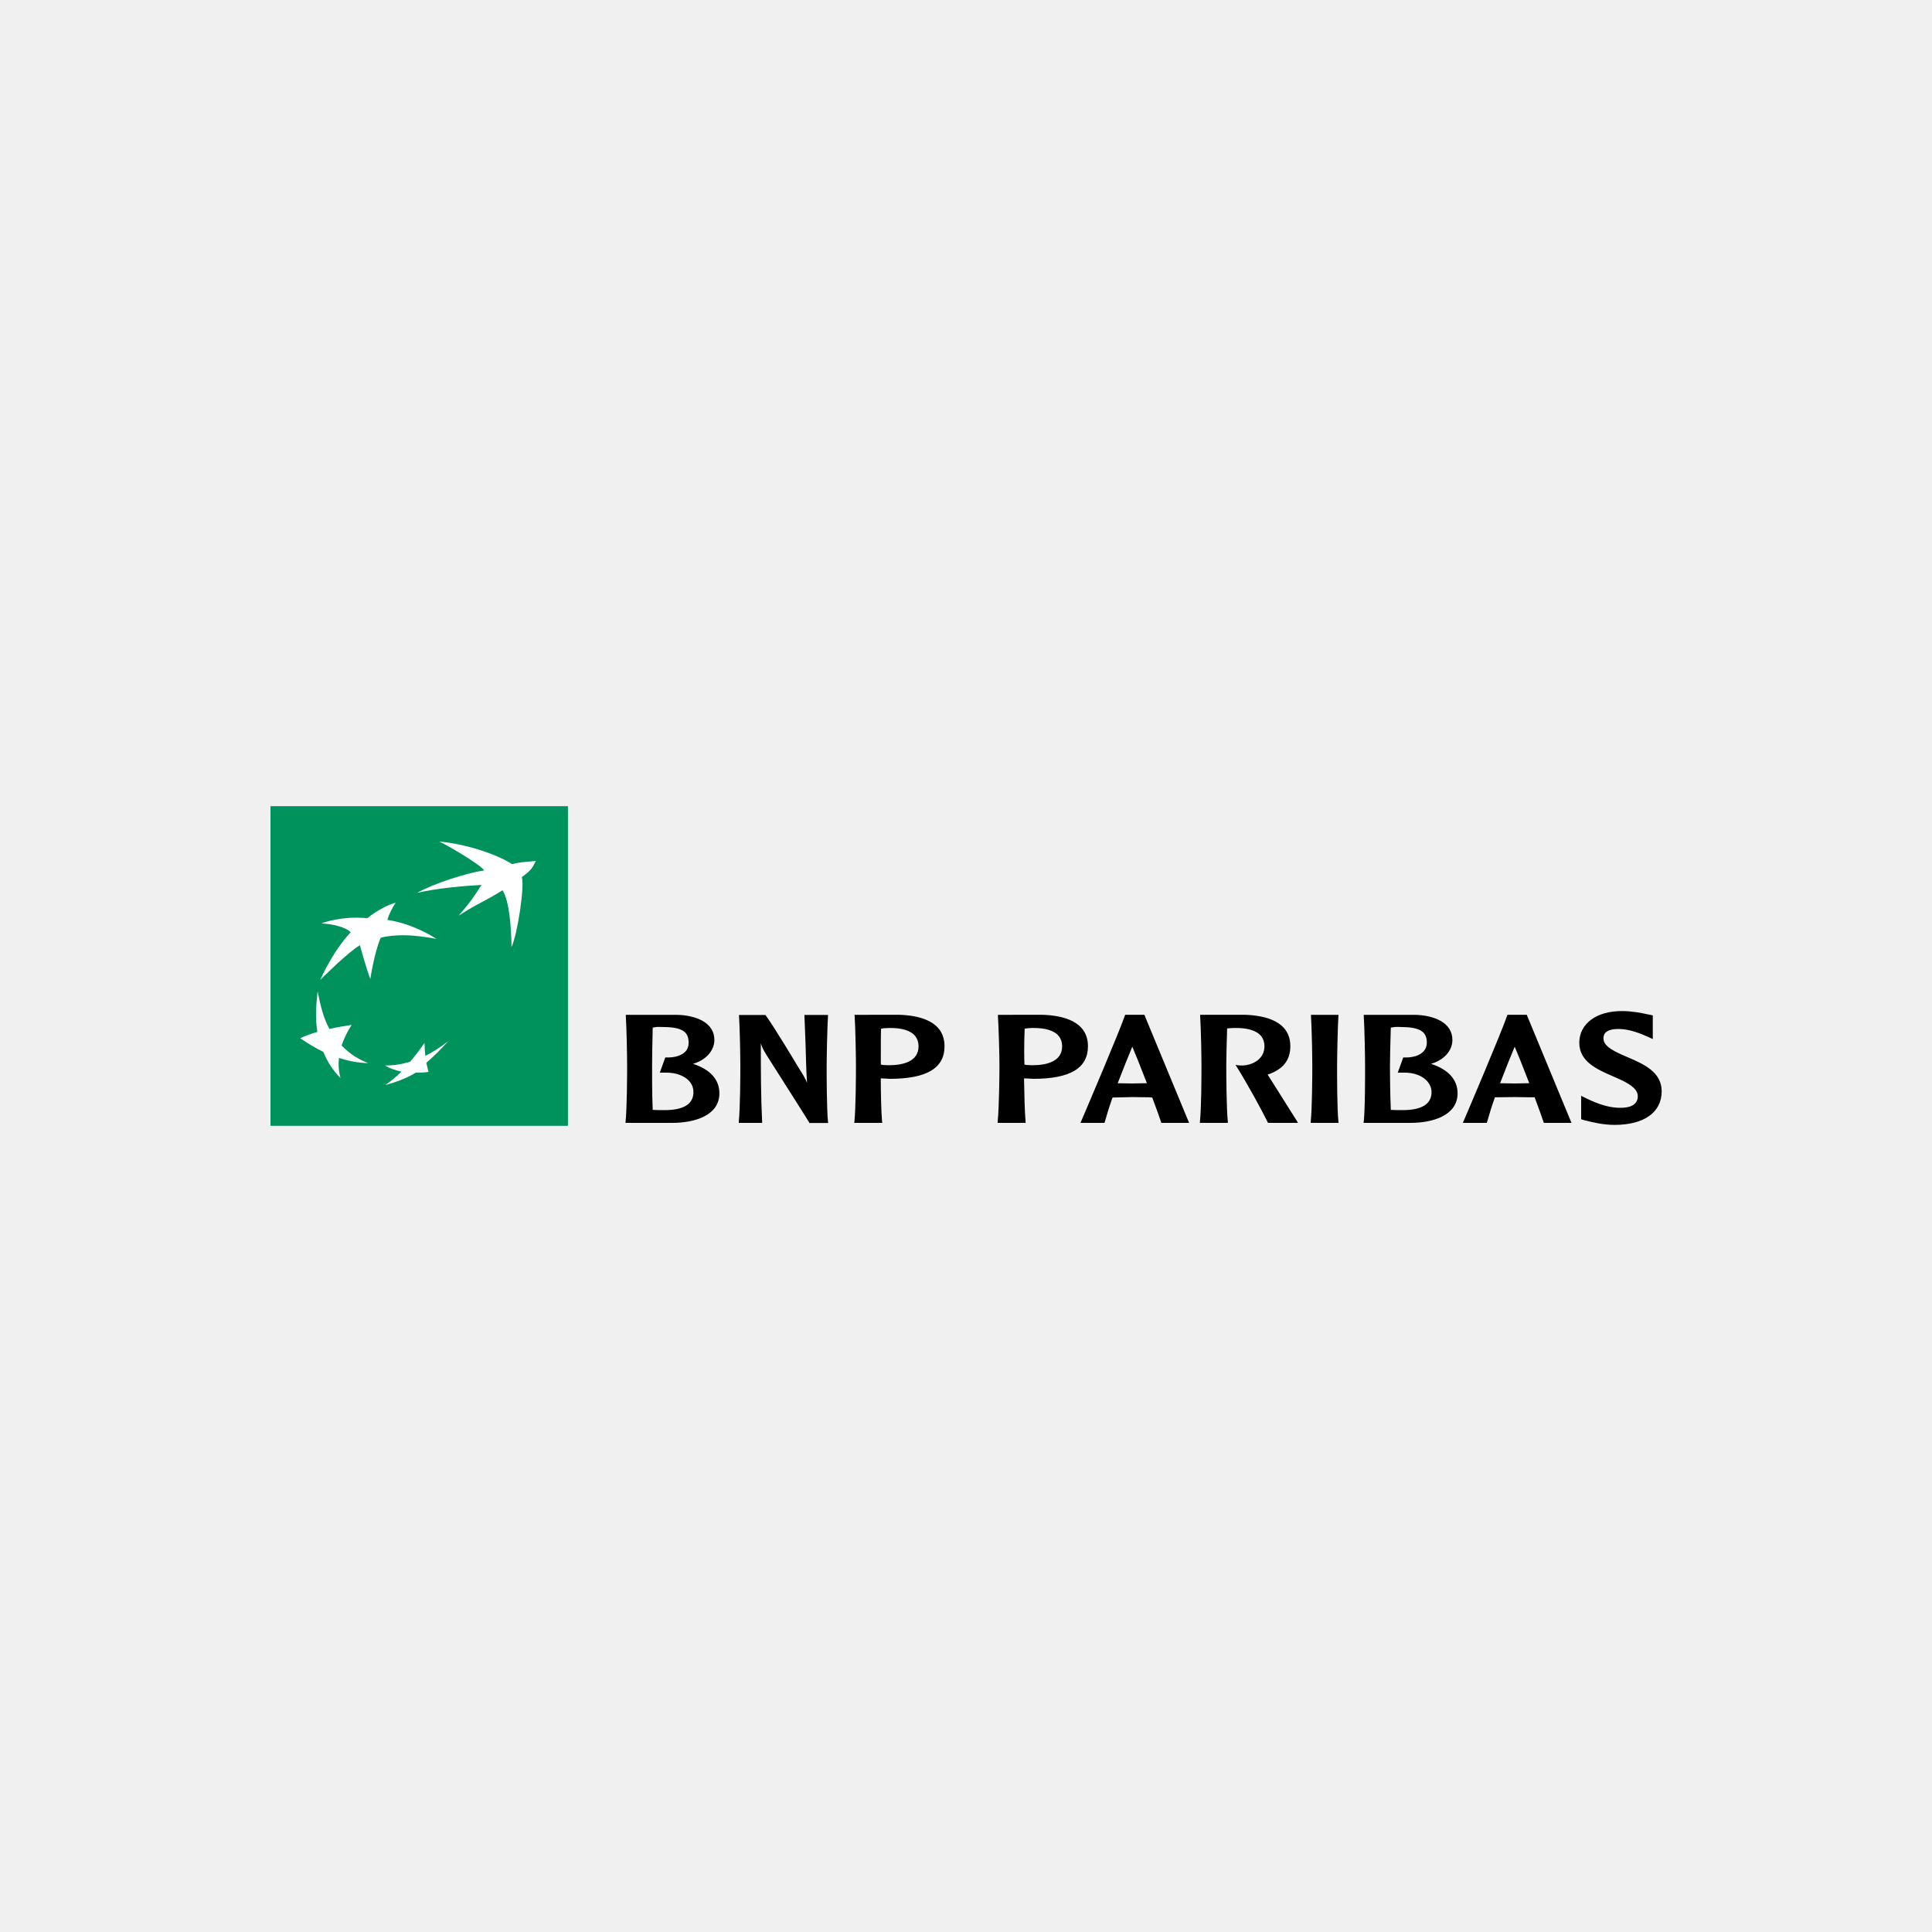
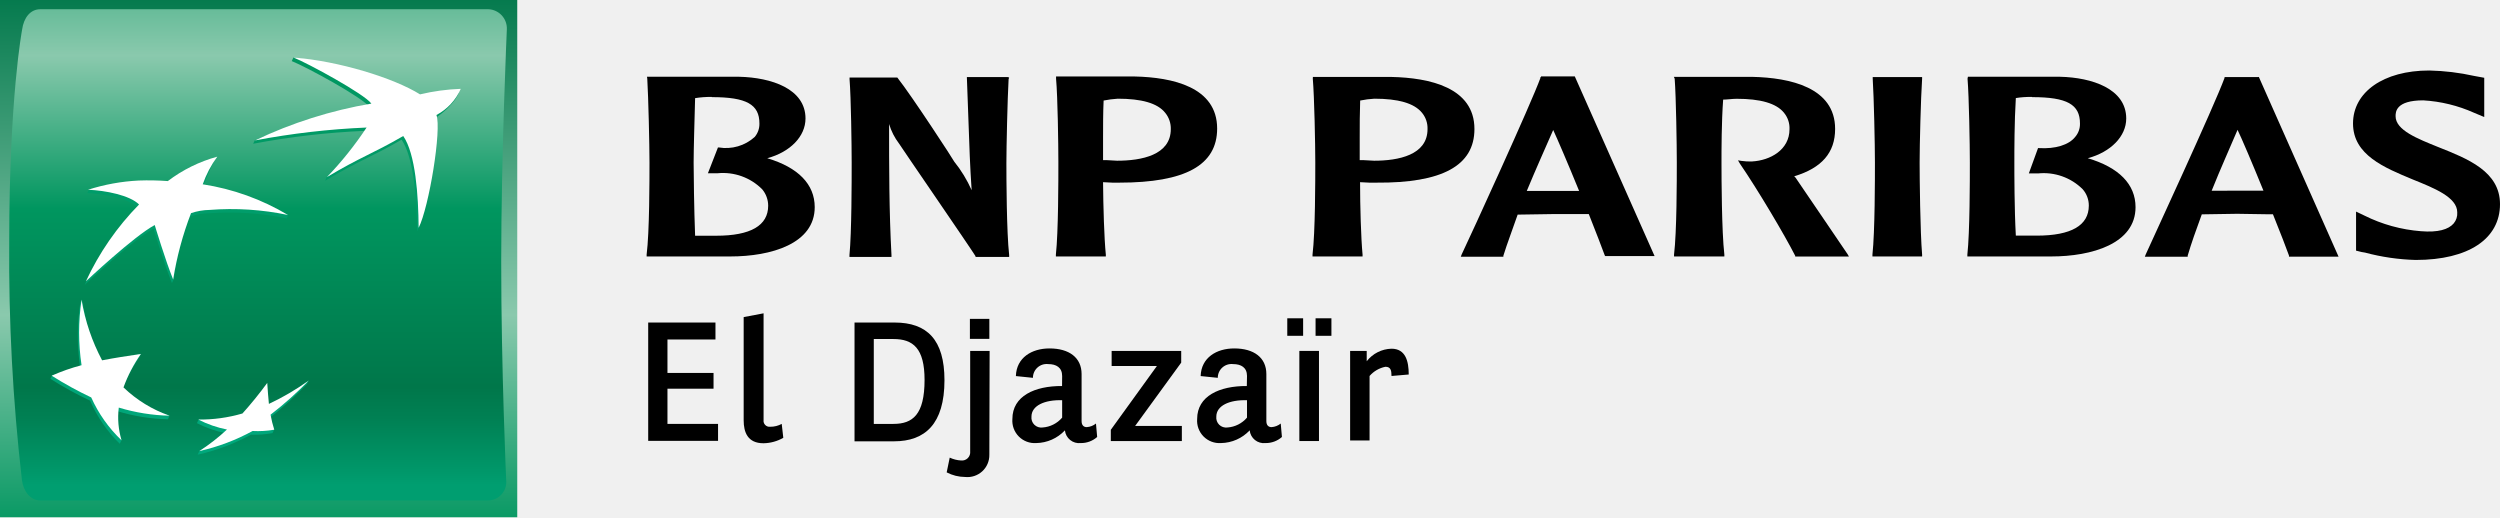
- <svg xmlns="http://www.w3.org/2000/svg" version="1.1" id="Layer_1" x="0px" y="0px" viewBox="0 0 250 250" style="enable-background:new 0 0 250 250;" xml:space="preserve">
-   <style type="text/css">
- 	.st0{fill-rule:evenodd;clip-rule:evenodd;fill:#010000;}
- 	.st1{fill-rule:evenodd;clip-rule:evenodd;fill:#00925C;}
- 	.st2{fill-rule:evenodd;clip-rule:evenodd;fill:#FFFFFF;}
- </style>
-   <g>
-     <path class="st0" d="M209.86,130.83c-3.29,0-5.5,1.64-5.5,4.1c0,2.46,2.31,3.45,4.35,4.34c1.57,0.68,3.22,1.41,3.22,2.58   c0,0.36-0.1,0.63-0.28,0.85c-0.37,0.48-1.15,0.7-2.37,0.64c-1.2-0.06-2.55-0.49-4.06-1.24l-0.62-0.3v3.03l0.4,0.12l0.25,0.06   c0.76,0.2,2.2,0.55,3.67,0.55c3.82,0,6.1-1.62,6.1-4.34c0-2.52-2.35-3.54-4.43-4.43c-1.52-0.65-3.1-1.33-3.1-2.4   c0-0.31-0.02-1.24,1.95-1.24c1.47,0,2.92,0.63,3.7,0.97l0.73,0.33v-3.06l-0.73-0.15C212.37,131.07,211.14,130.83,209.86,130.83   L209.86,130.83L209.86,130.83z M80.98,131.32v0.15c0.1,1.47,0.17,5.17,0.17,6.52c0,1.24-0.02,5.36-0.2,7.16v0.15h6.04   c2.96,0,6.1-0.99,6.1-3.82c0-1.78-1.18-3.1-3.42-3.82c1.64-0.47,2.77-1.68,2.77-3.09c0-2.31-2.48-3.19-4.8-3.25H80.98L80.98,131.32   z M95.63,131.32v0.15c0.1,1.47,0.17,5.13,0.17,6.49c0,1.23-0.02,5.4-0.2,7.19v0.15h3.02v-0.12c-0.17-3.43-0.17-6.87-0.17-10.19   c0.1,0.39,0.27,0.77,0.73,1.52c0.05,0.09,5.26,8.25,5.53,8.74v0.06h2.46l-0.03-0.15c-0.17-1.8-0.17-5.96-0.17-7.19   c0-1.36,0.08-5.02,0.17-6.49v-0.15h-3.05l0.14,3.52c0.06,1.76,0.08,3.54,0.2,5.28c-0.2-0.53-0.36-0.82-1.24-2.21   c-0.02-0.05-3.06-5.12-4.12-6.55l-0.03-0.03H95.63L95.63,131.32z M110.56,131.32l0.03,0.12c0.1,1.48,0.17,5.16,0.17,6.52   c0,1.23-0.02,5.39-0.2,7.19l-0.03,0.15h3.64l-0.03-0.15c-0.12-1.28-0.16-3.72-0.17-5.61c0.15,0.01,0.65,0.03,0.65,0.03l0.51,0.03   c4.78,0,7.09-1.38,7.09-4.22c0-3.24-3.23-4-5.96-4.07L110.56,131.32L110.56,131.32L110.56,131.32z M129.13,131.32v0.12   c0.1,1.48,0.2,5.16,0.2,6.52c0,1.23-0.05,5.39-0.23,7.19v0.15h3.61v-0.15c-0.12-1.28-0.17-3.72-0.2-5.61   c0.16,0.01,0.68,0.03,0.68,0.03l0.51,0.03c4.78,0,7.08-1.38,7.08-4.22c0-3.24-3.26-4-5.98-4.07L129.13,131.32L129.13,131.32   L129.13,131.32z M145.59,131.32l-0.03,0.09c-0.67,1.99-5,12.15-5.67,13.71l-0.08,0.18h3.1l0.03-0.06c0.27-0.95,0.6-2.04,1.02-3.22   l2.57-0.06l2.12,0.03c0,0,0.36,0.03,0.45,0.03c0.56,1.51,0.98,2.65,1.16,3.22l0.03,0.06h3.58l-5.79-13.99H145.59L145.59,131.32z    M155.3,131.32v0.15c0.1,1.47,0.17,5.13,0.17,6.49c0,1.23-0.01,5.4-0.2,7.19v0.15h3.61v-0.15c-0.18-1.8-0.2-5.96-0.2-7.19   c0-0.98,0.05-3.15,0.11-4.88c0.29-0.04,0.69-0.05,0.96-0.06c1.69-0.03,2.9,0.34,3.47,1.09c0.26,0.34,0.4,0.78,0.4,1.27   c0,1.61-1.43,2.41-2.74,2.49c-0.43,0.02-0.76-0.03-0.76-0.03l-0.25-0.06l0.17,0.27c1.26,2.02,3.2,5.52,4.01,7.19l0.03,0.06h3.87   l-0.11-0.21c-0.14-0.22-2.68-4.24-3.75-5.95c0,0-0.03-0.04-0.06-0.09c1.96-0.64,2.94-1.84,2.94-3.67c0-3.24-3.26-4-5.98-4.07H155.3   L155.3,131.32z M169.64,131.32v0.12c0.1,1.48,0.17,5.17,0.17,6.52c0,1.23-0.02,5.39-0.2,7.19v0.15h3.61l-0.03-0.15   c-0.18-1.8-0.17-5.96-0.17-7.19c0-1.36,0.08-5.05,0.17-6.52v-0.12H169.64L169.64,131.32z M176.47,131.32v0.15   c0.1,1.47,0.17,5.17,0.17,6.52c0,1.24,0.01,5.36-0.17,7.16l-0.03,0.15h6.07c2.95,0,6.1-0.99,6.1-3.82c0-1.78-1.2-3.1-3.44-3.82   c1.65-0.47,2.77-1.68,2.77-3.09c0-2.31-2.48-3.19-4.8-3.25H176.47L176.47,131.32z M195.07,131.32l-0.03,0.06   c-0.71,2.11-5.29,12.86-5.67,13.74l-0.08,0.18l3.1,0l0.03-0.09c0.27-0.95,0.6-2.04,1.02-3.22c0.1,0,2.57-0.03,2.57-0.03l2.12,0.03   c0,0,0.36,0,0.45,0c0.56,1.5,0.98,2.65,1.16,3.22l0.03,0.09h3.58l-5.79-13.99H195.07L195.07,131.32L195.07,131.32z M84.99,132.89   c0.21-0.02,0.46,0,0.68,0c2.52,0.01,3.44,0.55,3.44,2.03c0,0.4-0.1,0.74-0.31,1.03c-0.49,0.62-1.47,0.94-2.65,0.88h-0.06   l-0.71,1.97h0.71c1.39-0.04,2.6,0.43,3.22,1.24c0.29,0.38,0.42,0.81,0.42,1.27c0,1.56-1.27,2.34-3.75,2.34c-0.42,0-1.1,0-1.52-0.03   c-0.09-2.05-0.08-4.82-0.08-5.64c0-0.98,0.03-3.15,0.08-5.01C84.59,132.96,84.78,132.91,84.99,132.89L84.99,132.89L84.99,132.89z    M180.51,132.89c0.21-0.02,0.43,0,0.65,0c2.53,0.01,3.47,0.55,3.47,2.03c0,0.4-0.11,0.74-0.34,1.03c-0.49,0.62-1.46,0.94-2.65,0.88   h-0.06l-0.71,1.97h0.73c1.39-0.04,2.57,0.43,3.19,1.24c0.29,0.38,0.45,0.81,0.45,1.27c0,1.56-1.27,2.34-3.75,2.34   c-0.43,0-1.1,0-1.52-0.03c-0.09-2.05-0.11-4.82-0.11-5.64c0-0.98,0.05-3.15,0.11-5.01C180.11,132.96,180.3,132.91,180.51,132.89   L180.51,132.89L180.51,132.89z M115.02,133.02c1.69-0.03,2.87,0.34,3.44,1.09c0.26,0.35,0.4,0.78,0.4,1.27   c0,2.03-2.09,2.46-3.87,2.46l-0.73-0.03c0,0-0.17-0.04-0.28-0.06c-0.01-0.47,0-1.06,0-1.76c0-0.89-0.01-1.91,0.03-2.88   C114.22,133.06,114.63,133.03,115.02,133.02L115.02,133.02L115.02,133.02z M133.57,133.02c1.69-0.03,2.9,0.34,3.47,1.09   c0.26,0.35,0.4,0.78,0.4,1.27c0,2.03-2.09,2.46-3.87,2.46l-0.73-0.03c0,0-0.18-0.04-0.28-0.06c-0.01-0.47-0.03-1.06-0.03-1.76   c0-0.89,0.02-1.91,0.06-2.88C132.8,133.06,133.18,133.03,133.57,133.02L133.57,133.02L133.57,133.02z M146.52,135.44   c0.29,0.66,1.04,2.53,1.89,4.73c-0.12,0-0.28,0-0.28,0l-1.61,0.03c0,0-1.63-0.02-1.89-0.03   C145.31,138.4,145.95,136.8,146.52,135.44L146.52,135.44z M196,135.44c0.29,0.66,1.04,2.53,1.89,4.73c-0.14,0-0.28,0-0.28,0   l-1.61,0.03c0,0-1.63-0.03-1.89-0.03C194.79,138.4,195.43,136.8,196,135.44L196,135.44L196,135.44z" />
-     <polygon class="st1" points="35,145.68 73.49,145.68 73.49,104.32 35,104.32 35,145.68  " />
-     <path class="st2" d="M56.85,108.9c1.05,0.47,5.28,2.96,5.81,3.73c-2.25,0.32-6.53,1.69-8.69,2.91c2.48-0.59,5.94-0.9,8.33-1.03   c-0.93,1.47-1.43,2.22-2.94,3.97c2.57-1.66,3.29-1.78,5.67-3.28c0.89,1.43,1.12,4.73,1.16,7.34c0.78-1.66,1.72-7.91,1.33-9.04   c1.43-1.01,1.43-1.41,1.81-2.09c-1.45,0.14-2.26,0.16-3.05,0.42C64.29,110.53,60.19,109.18,56.85,108.9L56.85,108.9L56.85,108.9z    M51.2,116.82c-0.64,0.1-2.46,0.98-3.67,2c0,0-0.8-0.11-2.15-0.06c-1.34,0.06-3.1,0.43-3.78,0.73c1.31,0.07,3.09,0.42,3.78,1.15   c0,0-2,1.94-3.95,6.16c0,0,3.59-3.59,5.14-4.49c0,0,0.79,2.92,1.35,4.37c0,0,0.5-3.37,1.33-5.31c0,0,0.23-0.15,1.38-0.27   c1.14-0.11,2.75-0.19,5.84,0.39c0,0-2.84-1.94-6.35-2.46C50.26,118.51,50.76,117.4,51.2,116.82L51.2,116.82L51.2,116.82z    M41.1,128.28c-0.23,2.08-0.3,3.59-0.03,5.25c-0.88,0.26-1.51,0.47-2.23,0.82c1.02,0.67,1.85,1.2,2.99,1.76   c0.6,1.4,1.21,2.33,2.23,3.4c-0.24-0.91-0.29-1.65-0.2-2.61c1.28,0.4,2.34,0.62,3.78,0.67c-1.38-0.55-2.36-1.19-3.44-2.28   c0.33-0.95,0.7-1.72,1.3-2.67c-1.11,0.17-1.92,0.31-2.88,0.52C41.84,131.67,41.49,130.24,41.1,128.28L41.1,128.28L41.1,128.28z    M57.98,134.75c-0.97,0.73-1.82,1.31-2.94,1.88c-0.06-0.56-0.09-1.04-0.11-1.67c-0.63,0.9-1.16,1.6-1.86,2.43   c-1.19,0.35-2.12,0.48-3.27,0.49c0.7,0.39,1.41,0.63,2.15,0.79c-0.73,0.72-1.38,1.24-2.09,1.73c1.21-0.31,2.78-0.87,3.95-1.61   c0.61,0.02,1.22-0.01,1.64-0.09c-0.1-0.39-0.18-0.68-0.28-1.18C56.27,136.58,57.06,135.75,57.98,134.75L57.98,134.75L57.98,134.75z   " />
-   </g>
+ <svg xmlns="http://www.w3.org/2000/svg" xmlns:xlink="http://www.w3.org/1999/xlink" id="Calque_1" data-name="Calque 1" viewBox="0 0 271.29 56.13" version="1.1" width="271.29" height="56.13">
+   <defs id="defs11591">
+     <style id="style11559">.cls-1{fill:url(#linear-gradient);}.cls-2{fill:url(#linear-gradient-2);}.cls-3{fill:url(#linear-gradient-3);}.cls-4{fill:url(#linear-gradient-4);}.cls-5{fill:url(#linear-gradient-5);}.cls-6{fill:url(#linear-gradient-6);}.cls-7{fill:#fff;}</style>
+     <linearGradient id="linear-gradient" x1="28.06" y1="-1.38" x2="28.06" y2="57.87" gradientUnits="userSpaceOnUse">
+       <stop offset="0" stop-color="#00774a" id="stop11561" />
+       <stop offset="0.6" stop-color="#8ac9ad" id="stop11563" />
+       <stop offset="1" stop-color="#00965f" id="stop11565" />
+     </linearGradient>
+     <linearGradient id="linear-gradient-2" x1="27.97" y1="-13.94" x2="27.97" y2="52.64" gradientUnits="userSpaceOnUse">
+       <stop offset="0" stop-color="#00965f" id="stop11568" />
+       <stop offset="0.3" stop-color="#8ac9ad" id="stop11570" />
+       <stop offset="0.55" stop-color="#00965f" id="stop11572" />
+       <stop offset="0.84" stop-color="#00774a" id="stop11574" />
+       <stop offset="0.89" stop-color="#008053" id="stop11576" />
+       <stop offset="0.98" stop-color="#00986a" id="stop11578" />
+       <stop offset="1" stop-color="#009e70" id="stop11580" />
+     </linearGradient>
+     <linearGradient id="linear-gradient-3" x1="38.64" y1="48.96" x2="38.64" y2="5.88" gradientUnits="userSpaceOnUse">
+       <stop offset="0" stop-color="#00a87c" id="stop11583" />
+       <stop offset="1" stop-color="#00965f" id="stop11585" />
+     </linearGradient>
+     <linearGradient id="linear-gradient-4" x1="11.91" y1="48.96" x2="11.91" y2="5.86" xlink:href="#linear-gradient-3" />
+     <linearGradient id="linear-gradient-5" x1="20.23" y1="48.95" x2="20.23" y2="5.88" xlink:href="#linear-gradient-3" />
+     <linearGradient id="linear-gradient-6" x1="27.43" y1="48.96" x2="27.43" y2="5.87" xlink:href="#linear-gradient-3" />
+     <linearGradient xlink:href="#linear-gradient-3" id="linearGradient11889" gradientUnits="userSpaceOnUse" x1="38.64" y1="48.96" x2="38.64" y2="5.88" />
+   </defs>
+   <rect class="cls-1" width="56.13" height="56.13" id="rect11595" x="0" y="0" style="fill:url(#linear-gradient)" />
+   <path class="cls-2" d="m 54.39,28.39 c 0,11.72 0.54,23.71 0.54,23.71 a 2,2 0 0 1 -2,2.21 H 4.38 c -1.09,0 -1.84,-1 -2,-2.21 A 211,211 0 0 1 1,26.21 C 1,10.56 2.4,3.21 2.4,3.21 2.58,1.91 3.3,1 4.38,1 H 53 a 2.09,2.09 0 0 1 2,2.21 c 0,0 -0.61,13.46 -0.61,25.18 z" id="path11597" style="fill:url(#linear-gradient-2)" />
+   <path class="cls-3" d="m 43.58,15.16 c -3.47,2 -4.53,2.2 -8.3,4.46 l 0.18,-0.42 a 38.64,38.64 0 0 0 4.14,-5 84.71,84.71 0 0 0 -12.13,1.4 v 0 l 0.19,-0.39 a 51.57,51.57 0 0 1 12.45,-3.58 c -0.76,-1.06 -6.91,-4.39 -8.45,-5 v 0 L 31.84,6.24 A 40.33,40.33 0 0 1 45.39,10.6 21.53,21.53 0 0 1 49.81,10 c 0,0 -0.31,1.27 -2.61,2.85 v 0 c 0.57,1.53 -0.8,10 -1.93,12.24 v 0 C 45.21,21.56 44.9,17.1 43.58,15.16 Z" id="path11599" style="fill:url(#linearGradient11889)" />
+   <path class="cls-4" d="m 18.22,45.5 0.18,-0.39 c -1.84,-0.72 -3.69,-1.28 -5.18,-2.69 v 0 A 15.23,15.23 0 0 1 15.1,38.8 v 0 l 0.18,-0.4 c -1.58,0.24 -3,0.82 -4.39,1.09 v 0 c -1.08,-1.9 -1.5,-4.5 -2,-7 l -0.18,0.39 v 0 a 23.75,23.75 0 0 0 0,7.09 v 0 a 26.35,26.35 0 0 0 -3.06,0.75 l -0.18,0.39 v 0 a 39.19,39.19 0 0 0 4.31,2.37 v 0 A 14.71,14.71 0 0 0 13,48.16 v 0 l 0.18,-0.39 A 8.4,8.4 0 0 1 12.7,44.61 v 0 a 20.59,20.59 0 0 0 5.52,0.89 z" id="path11601" style="fill:url(#linear-gradient-4)" />
+   <path class="cls-5" d="M 23.34,17.31 A 20.11,20.11 0 0 0 22,20.37 h -0.14 a 30.83,30.83 0 0 1 9.43,2.94 l -0.18,0.39 v 0 a 30.31,30.31 0 0 0 -8.52,-0.55 v 0 a 6.13,6.13 0 0 0 -2,0.37 v 0 a 32.55,32.55 0 0 0 -1.75,6.81 l -0.18,0.39 v 0 c -0.82,-2 -2,-5.91 -2,-5.91 v 0 c -2.26,1.21 -7.47,6.1 -7.47,6.1 v 0 A 30.13,30.13 0 0 1 15,22.56 v 0 c -1,-1 -3.62,-1.52 -5.53,-1.6 v 0 L 9.65,20.57 A 29.53,29.53 0 0 1 14.93,20 v 0 a 28,28 0 0 1 3.15,0.05 v 0 a 15.66,15.66 0 0 1 5.26,-2.74 z" id="path11603" style="fill:url(#linear-gradient-5)" />
+   <path class="cls-6" d="m 28.84,41.94 c -0.91,1.23 -1.68,2.2 -2.68,3.32 v 0 a 20.22,20.22 0 0 1 -4.61,0.27 l -0.18,0.39 v 0 A 11.83,11.83 0 0 0 24.48,47 v 0 a 23.7,23.7 0 0 1 -2.85,1.95 l -0.18,0.39 v 0 a 22.26,22.26 0 0 0 5.78,-2.17 v 0 A 10.26,10.26 0 0 0 29.57,47 v 0 l 0.18,-0.39 c -0.11,-0.4 -0.46,-0.64 -0.57,-1.19 v 0 a 40.69,40.69 0 0 0 4.13,-3.75 v 0 L 33.5,41.28 A 35.11,35.11 0 0 1 29,44.22 v 0 C 28.93,43.45 28.88,42.8 28.84,41.94 Z" id="path11605" style="fill:url(#linear-gradient-6)" />
+   <path class="cls-7" d="m 43.76,14.76 c -3.46,2 -4.52,2.21 -8.29,4.46 a 38.45,38.45 0 0 0 4.31,-5.38 83.55,83.55 0 0 0 -12.12,1.4 v 0 a 48.24,48.24 0 0 1 12.64,-4 c -0.76,-1.05 -6.92,-4.39 -8.45,-5 v 0 c 4.88,0.38 10.84,2.2 13.73,4 A 22.59,22.59 0 0 1 50,9.64 v 0 a 5.85,5.85 0 0 1 -2.64,2.84 v 0 c 0.58,1.54 -0.8,10 -1.93,12.24 v 0 C 45.4,21.17 45.09,16.7 43.76,14.76 Z" id="path11607" />
+   <path class="cls-7" d="m 18.4,45.11 a 13.77,13.77 0 0 1 -5,-3.07 v 0 a 15.56,15.56 0 0 1 1.89,-3.63 v 0 c -1.62,0.24 -2.81,0.42 -4.21,0.69 v 0 A 21.58,21.58 0 0 1 8.85,32.53 v 0 a 23.83,23.83 0 0 0 0,7.1 v 0 a 20.88,20.88 0 0 0 -3.24,1.14 v 0 a 40.36,40.36 0 0 0 4.29,2.36 v 0 a 14.71,14.71 0 0 0 3.29,4.65 v 0 a 8.64,8.64 0 0 1 -0.3,-3.55 v 0 a 20.57,20.57 0 0 0 5.51,0.88 z" id="path11609" />
+   <path class="cls-7" d="m 23.58,17 v 0 A 11.5,11.5 0 0 0 22,20 v 0 a 25.53,25.53 0 0 1 9.25,3.33 v 0 a 30,30 0 0 0 -8.52,-0.55 v 0 a 6.51,6.51 0 0 0 -2,0.35 v 0 a 35.52,35.52 0 0 0 -1.94,7.2 v 0 c -0.82,-2 -2,-5.91 -2,-5.91 v 0 c -2.26,1.21 -7.47,6.11 -7.47,6.11 v 0 a 29.75,29.75 0 0 1 5.77,-8.34 v 0 c -1,-1 -3.62,-1.52 -5.54,-1.6 v 0 a 21.58,21.58 0 0 1 5.51,-1 v 0 a 28.75,28.75 0 0 1 3.15,0.06 v 0 A 15.77,15.77 0 0 1 23.58,17 Z" id="path11611" />
+   <path class="cls-7" d="m 29,41.55 a 42.16,42.16 0 0 1 -2.69,3.32 v 0 a 16.5,16.5 0 0 1 -4.79,0.66 v 0 a 11.92,11.92 0 0 0 3.11,1.08 v 0 a 21.65,21.65 0 0 1 -3,2.34 v 0 a 22.22,22.22 0 0 0 5.78,-2.18 v 0 a 10.57,10.57 0 0 0 2.35,-0.14 v 0 A 13.25,13.25 0 0 1 29.36,45 v 0 a 39.36,39.36 0 0 0 4.14,-3.7 v 0 a 27.91,27.91 0 0 1 -4.32,2.53 v 0 C 29.1,43.06 29.06,42.41 29,41.55 Z" id="path11613" />
+   <path d="m 70.24,8.54 c 0.12,2 0.24,7.2 0.24,9.09 0,1.89 0,7.54 -0.31,10 v 0.2 h 9.07 c 4.46,0 9.17,-1.39 9.17,-5.35 0,-2.48 -1.79,-4.31 -5.15,-5.31 2.49,-0.67 4.15,-2.37 4.15,-4.31 0,-3.23 -3.71,-4.45 -7.2,-4.53 h -10 z m 7,2 c 3.78,0 5.17,0.8 5.17,2.86 A 2.19,2.19 0 0 1 81.9,14.86 4.66,4.66 0 0 1 78,16 h -0.09 l -1.09,2.8 h 1.06 a 6,6 0 0 1 4.83,1.74 2.78,2.78 0 0 1 0.65,1.78 c 0,2.15 -1.89,3.26 -5.64,3.26 -0.63,0 -1.65,0 -2.29,0 -0.11,-2.87 -0.16,-6.76 -0.16,-7.93 0,-1.36 0.09,-4.38 0.16,-7 a 10.25,10.25 0 0 1 1.82,-0.13 z" id="path11615" />
+   <path d="m 109.33,8.36 h -4.41 l 0.18,4.92 c 0.08,2.43 0.17,4.93 0.34,7.36 v 0 a 14.15,14.15 0 0 0 -1.89,-3.1 c 0,-0.07 -4.59,-7.12 -6.18,-9.13 v 0 h -5.18 v 0.18 c 0.16,2 0.23,7.2 0.23,9.09 0,1.89 0,7.54 -0.24,10 v 0.2 h 4.56 v -0.2 C 96.48,22.92 96.48,18.12 96.48,13.46 v 0 a 6.67,6.67 0 0 0 1.08,2.12 c 0.06,0.13 7.92,11.57 8.3,12.22 v 0.08 h 3.65 v -0.2 c -0.28,-2.5 -0.3,-8.31 -0.3,-10 0,-1.69 0.12,-7 0.24,-9.09 l 0.06,-0.18 z" id="path11617" />
+   <path d="m 114.6,8.54 c 0.18,2 0.25,7.2 0.25,9.09 0,1.89 0,7.54 -0.27,10 v 0.2 H 120 v -0.2 c -0.18,-1.8 -0.28,-5.24 -0.3,-7.86 l 1,0.05 h 0.77 c 7.14,0 10.61,-1.89 10.61,-5.87 0,-4.52 -4.87,-5.56 -8.94,-5.65 h -8.54 z m 6.69,2.17 c 2.55,0 4.32,0.47 5.16,1.54 a 2.68,2.68 0 0 1 0.6,1.76 c 0,2.82 -3.18,3.43 -5.83,3.43 l -1.08,-0.06 h -0.44 c 0,-0.65 0,-1.51 0,-2.47 0,-1.23 0,-2.68 0.06,-4 a 11.48,11.48 0 0 1 1.54,-0.2 z" id="path11619" />
+   <path d="m 142.46,8.54 c 0.17,2 0.27,7.2 0.27,9.09 0,1.89 0,7.54 -0.3,10 v 0.2 h 5.43 v -0.2 c -0.17,-1.8 -0.27,-5.24 -0.27,-7.86 l 1,0.05 h 0.79 C 156.46,19.87 160,18 160,14 160,9.48 155.1,8.44 151,8.35 h -8.53 z m 6.68,2.17 c 2.55,0 4.32,0.47 5.18,1.54 a 2.64,2.64 0 0 1 0.59,1.76 c 0,2.82 -3.17,3.43 -5.79,3.43 L 148,17.38 h -0.45 c 0,-0.65 0,-1.52 0,-2.47 0,-1.24 0,-2.68 0.05,-4 a 10.79,10.79 0 0 1 1.54,-0.2 z" id="path11621" />
+   <path d="m 167.23,8.36 h -0.07 v 0.1 c -1,2.77 -7.52,17 -8.55,19.16 l -0.09,0.24 h 4.62 v -0.11 c 0.41,-1.34 1,-2.85 1.55,-4.46 l 3.86,-0.06 h 3.19 0.67 c 0.82,2.1 1.45,3.68 1.73,4.48 l 0.05,0.08 h 5.36 l -8.66,-19.5 h -3.67 z m 1.32,5.75 c 0.43,0.93 1.55,3.52 2.81,6.61 h -0.44 -2.37 -2.87 c 1.03,-2.48 2.04,-4.72 2.87,-6.62 z" id="path11623" />
+   <path d="m 181.73,8.54 c 0.15,2 0.23,7.2 0.23,9.09 0,1.89 0,7.54 -0.3,10 v 0.2 h 5.46 v -0.2 c -0.29,-2.52 -0.31,-8.31 -0.31,-10 0,-1.36 0,-4.38 0.18,-6.82 0.41,0 1,-0.09 1.47,-0.09 2.53,0 4.31,0.47 5.15,1.54 a 2.62,2.62 0 0 1 0.58,1.76 c 0,2.25 -2.1,3.39 -4.06,3.5 a 6,6 0 0 1 -1.15,-0.06 l -0.38,-0.06 0.21,0.36 c 1.94,2.83 4.84,7.72 6,10 v 0.08 h 5.83 l -0.15,-0.26 c -0.24,-0.33 -4,-5.92 -5.65,-8.31 l -0.14,-0.14 c 3,-0.9 4.44,-2.57 4.44,-5.14 0,-4.49 -4.87,-5.56 -9,-5.65 h -8.5 z" id="path11625" />
+   <path d="m 208.42,8.36 h -5.2 v 0.18 c 0.13,2 0.24,7.2 0.24,9.09 0,1.73 0,7.52 -0.27,10 v 0.2 h 5.39 v -0.2 c -0.21,-2.52 -0.27,-8.31 -0.27,-10 0,-1.88 0.13,-7 0.27,-9.09 V 8.36 Z" id="path11627" />
+   <path d="m 213.51,8.54 c 0.16,2 0.25,7.2 0.25,9.09 0,1.89 0,7.54 -0.27,10 v 0.2 h 9.08 c 4.44,0 9.17,-1.39 9.17,-5.35 0,-2.48 -1.8,-4.31 -5.18,-5.31 2.49,-0.67 4.17,-2.37 4.17,-4.31 0,-3.23 -3.72,-4.45 -7.18,-4.53 h -10 z m 7,2 v 0 c 3.81,0 5.2,0.8 5.2,2.86 a 2.14,2.14 0 0 1 -0.52,1.46 c -0.69,0.87 -2.15,1.32 -3.94,1.21 h -0.09 l -1,2.75 h 1 a 6,6 0 0 1 4.84,1.71 2.67,2.67 0 0 1 0.67,1.78 c 0,2.15 -1.9,3.26 -5.66,3.26 -0.6,0 -1.62,0 -2.26,0 -0.16,-2.87 -0.16,-6.76 -0.16,-7.93 0,-1.36 0,-4.38 0.16,-7 a 9.78,9.78 0 0 1 1.76,-0.12 z" id="path11629" />
+   <path d="m 245.05,8.36 h -3.65 v 0.09 c -1.09,3 -8,17.92 -8.55,19.15 l -0.1,0.26 h 4.65 v -0.12 c 0.39,-1.34 0.93,-2.84 1.53,-4.48 l 3.84,-0.06 3.2,0.05 h 0.68 c 0.84,2.09 1.46,3.69 1.74,4.48 v 0.12 h 5.38 l -8.65,-19.5 z m -2.24,5.73 c 0.44,0.91 1.55,3.5 2.81,6.6 h -0.43 -2.38 L 240,20.7 c 1,-2.49 2,-4.7 2.81,-6.61 z" id="path11631" />
+   <path d="m 255.34,13.4 c 0,3.43 3.43,4.8 6.47,6.07 2.36,0.95 4.84,1.94 4.84,3.57 a 1.68,1.68 0 0 1 -0.38,1.2 c -0.57,0.67 -1.72,1 -3.55,0.85 a 16.62,16.62 0 0 1 -6.15,-1.7 l -0.9,-0.43 v 4.24 l 0.61,0.15 0.36,0.06 a 23.77,23.77 0 0 0 5.5,0.8 c 5.73,0 9.15,-2.29 9.15,-6.06 0,-3.55 -3.53,-4.93 -6.65,-6.17 -2.3,-0.93 -4.68,-1.85 -4.68,-3.37 0,-0.44 0,-1.72 3,-1.72 a 15.71,15.71 0 0 1 5.52,1.35 l 1.1,0.46 V 8.44 l -1.09,-0.2 a 24.94,24.94 0 0 0 -4.88,-0.59 c -4.97,0 -8.27,2.35 -8.27,5.75 z" id="path11633" />
+   <path d="m 77.64,35 v 1.84 h -5.21 v 3.63 h 5 v 1.71 h -5 V 46 h 5.49 v 1.84 H 70.34 V 35 Z" id="path11635" />
+   <path d="M 82.86,34 V 45.57 A 0.65,0.65 0 0 0 83.58,46.31 2.57,2.57 0 0 0 84.83,46 L 85,47.51 a 4.47,4.47 0 0 1 -2.15,0.59 c -1.72,0 -2.15,-1.2 -2.15,-2.49 v -11.2 z" id="path11637" />
+   <path d="m 97.08,35 c 3.52,0 5.41,1.86 5.41,6.26 0,4.75 -2.11,6.63 -5.47,6.63 H 92.73 V 35 Z m -2.26,11 h 2.13 c 2.09,0 3.38,-1 3.38,-4.77 0,-3.43 -1.24,-4.44 -3.38,-4.44 h -2.13 z" id="path11639" />
+   <path d="m 107.36,49.35 a 2.38,2.38 0 0 1 -2.63,2.41 4.37,4.37 0 0 1 -2,-0.5 l 0.33,-1.6 a 3.35,3.35 0 0 0 1.22,0.31 0.9,0.9 0 0 0 1,-1 V 38.08 h 2.11 z m 0,-14.75 v 2.17 h -2.11 V 34.6 Z" id="path11641" />
+   <path d="m 115.26,40.8 c 0,-0.92 -0.64,-1.29 -1.51,-1.29 A 1.49,1.49 0 0 0 112.09,41 l -1.85,-0.19 c 0.06,-2 1.72,-3 3.65,-3 2.13,0 3.48,1 3.48,2.78 v 5.1 c 0,0.46 0.23,0.66 0.56,0.66 a 1.77,1.77 0 0 0 1,-0.39 l 0.13,1.46 a 2.63,2.63 0 0 1 -1.78,0.66 1.55,1.55 0 0 1 -1.72,-1.38 4.36,4.36 0 0 1 -3.11,1.38 2.43,2.43 0 0 1 -2.59,-2.62 c 0,-2.48 2.42,-3.59 5.39,-3.57 z m 0,2.63 c -1.91,-0.06 -3.33,0.59 -3.33,1.78 a 1.07,1.07 0 0 0 1.2,1.18 3.07,3.07 0 0 0 2.13,-1.07 z" id="path11643" />
+   <path d="m 128.18,38.08 v 1.27 l -5,6.87 h 5.07 v 1.64 h -7.71 v -1.22 l 5,-6.92 h -4.91 v -1.64 z" id="path11645" />
+   <path d="m 135.32,40.8 c 0,-0.92 -0.64,-1.29 -1.51,-1.29 A 1.49,1.49 0 0 0 132.15,41 l -1.86,-0.19 c 0.06,-2 1.72,-3 3.65,-3 2.13,0 3.48,1 3.48,2.78 v 5.1 c 0,0.46 0.23,0.66 0.56,0.66 a 1.77,1.77 0 0 0 1,-0.39 l 0.13,1.46 a 2.63,2.63 0 0 1 -1.78,0.66 1.55,1.55 0 0 1 -1.72,-1.38 4.36,4.36 0 0 1 -3.11,1.38 2.43,2.43 0 0 1 -2.59,-2.62 c 0,-2.48 2.42,-3.59 5.39,-3.57 z m 0,2.63 c -1.91,-0.06 -3.33,0.59 -3.33,1.78 a 1.07,1.07 0 0 0 1.2,1.18 3.07,3.07 0 0 0 2.13,-1.07 z" id="path11647" />
+   <path d="m 141.41,34.54 v 1.9 h -1.72 v -1.9 z m 1.72,3.54 v 9.78 H 141 v -9.78 z m 1.35,-3.54 v 1.9 h -1.72 v -1.9 z" id="path11649" />
+   <path d="M 148.31,38.08 V 39.2 A 3.52,3.52 0 0 1 151,37.84 c 1.53,0 1.87,1.36 1.87,2.8 L 151,40.8 c 0,-0.59 -0.08,-1 -0.66,-1 a 3.08,3.08 0 0 0 -1.72,1 v 7 h -2.11 v -9.72 z" id="path11651" />
</svg>
